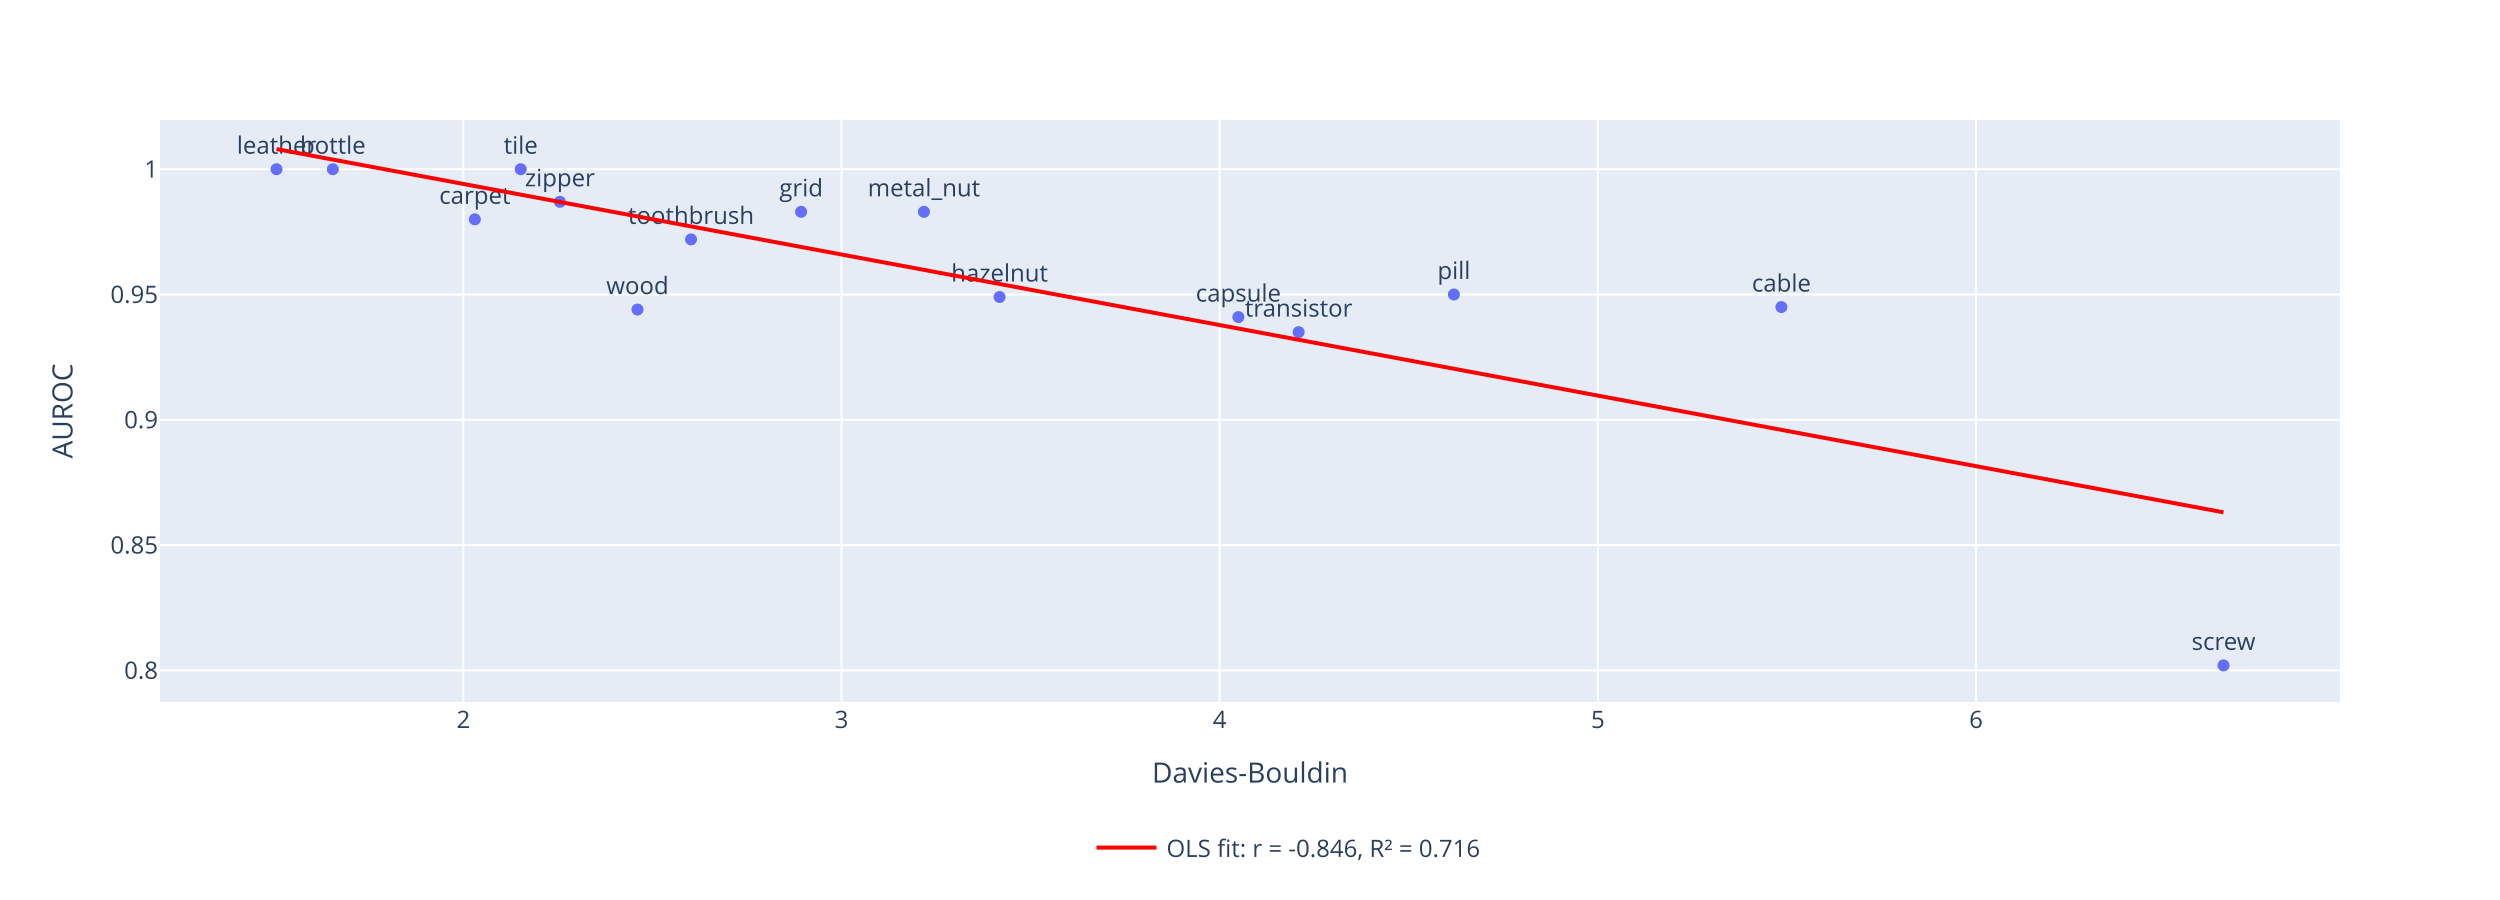
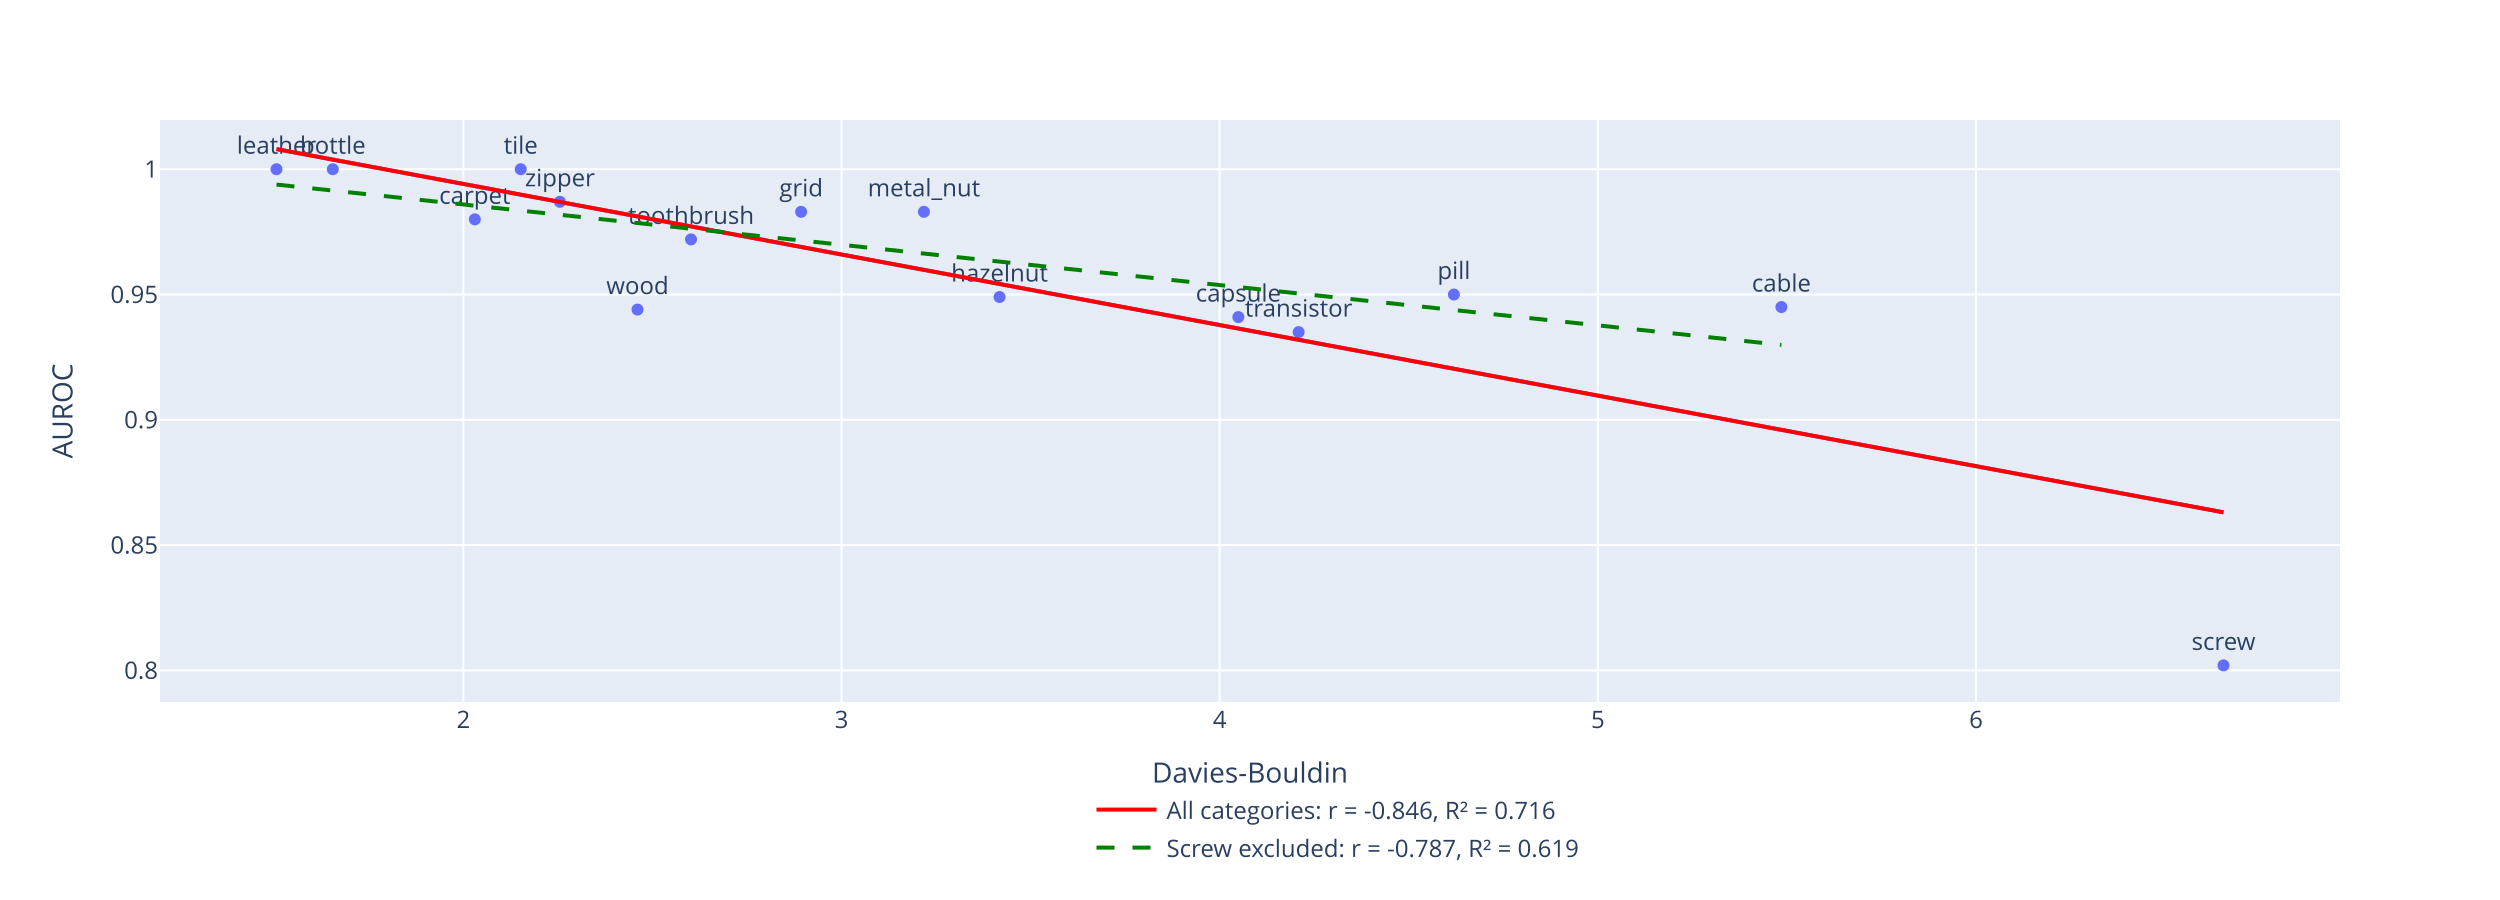
<svg xmlns="http://www.w3.org/2000/svg" class="main-svg" width="1250" height="450" style="" viewBox="0 0 1250 450">
  <rect x="0" y="0" width="1250" height="450" style="fill: rgb(255, 255, 255); fill-opacity: 1;" />
-   <defs id="defs-75b5ef">
+   <defs id="defs-a2cd81">
    <g class="clips">
-       <clipPath id="clip75b5efxyplot" class="plotclip">
+       <clipPath id="clipa2cd81xyplot" class="plotclip">
        <rect width="1090" height="291" />
      </clipPath>
-       <clipPath class="axesclip" id="clip75b5efx">
+       <clipPath class="axesclip" id="clipa2cd81x">
        <rect x="80" y="0" width="1090" height="450" />
      </clipPath>
-       <clipPath class="axesclip" id="clip75b5efy">
+       <clipPath class="axesclip" id="clipa2cd81y">
        <rect x="0" y="60" width="1250" height="291" />
      </clipPath>
-       <clipPath class="axesclip" id="clip75b5efxy">
+       <clipPath class="axesclip" id="clipa2cd81xy">
        <rect x="80" y="60" width="1090" height="291" />
      </clipPath>
    </g>
    <g class="gradients" />
    <g class="patterns" />
  </defs>
  <g class="bglayer">
    <rect class="bg" x="80" y="60" width="1090" height="291" style="fill: rgb(229, 236, 246); fill-opacity: 1; stroke-width: 0;" />
  </g>
  <g class="layer-below">
    <g class="imagelayer" />
    <g class="shapelayer" />
  </g>
  <g class="cartesianlayer">
    <g class="subplot xy">
      <g class="layer-subplot">
        <g class="shapelayer" />
        <g class="imagelayer" />
      </g>
      <g class="minor-gridlayer">
        <g class="x" />
        <g class="y" />
      </g>
      <g class="gridlayer">
        <g class="x">
          <path class="xgrid crisp" transform="translate(231.69,0)" d="M0,60v291" style="stroke: rgb(255, 255, 255); stroke-opacity: 1; stroke-width: 1px;" />
          <path class="xgrid crisp" transform="translate(420.76,0)" d="M0,60v291" style="stroke: rgb(255, 255, 255); stroke-opacity: 1; stroke-width: 1px;" />
          <path class="xgrid crisp" transform="translate(609.84,0)" d="M0,60v291" style="stroke: rgb(255, 255, 255); stroke-opacity: 1; stroke-width: 1px;" />
          <path class="xgrid crisp" transform="translate(798.92,0)" d="M0,60v291" style="stroke: rgb(255, 255, 255); stroke-opacity: 1; stroke-width: 1px;" />
          <path class="xgrid crisp" transform="translate(988,0)" d="M0,60v291" style="stroke: rgb(255, 255, 255); stroke-opacity: 1; stroke-width: 1px;" />
        </g>
        <g class="y">
          <path class="ygrid crisp" transform="translate(0,335.21)" d="M80,0h1090" style="stroke: rgb(255, 255, 255); stroke-opacity: 1; stroke-width: 1px;" />
          <path class="ygrid crisp" transform="translate(0,272.56)" d="M80,0h1090" style="stroke: rgb(255, 255, 255); stroke-opacity: 1; stroke-width: 1px;" />
          <path class="ygrid crisp" transform="translate(0,209.91)" d="M80,0h1090" style="stroke: rgb(255, 255, 255); stroke-opacity: 1; stroke-width: 1px;" />
          <path class="ygrid crisp" transform="translate(0,147.26)" d="M80,0h1090" style="stroke: rgb(255, 255, 255); stroke-opacity: 1; stroke-width: 1px;" />
          <path class="ygrid crisp" transform="translate(0,84.61)" d="M80,0h1090" style="stroke: rgb(255, 255, 255); stroke-opacity: 1; stroke-width: 1px;" />
        </g>
      </g>
      <g class="zerolinelayer" />
      <g class="layer-between">
        <g class="shapelayer" />
        <g class="imagelayer" />
      </g>
      <path class="xlines-below" />
      <path class="ylines-below" />
      <g class="overlines-below" />
      <g class="xaxislayer-below" />
      <g class="yaxislayer-below" />
      <g class="overaxes-below" />
      <g class="overplot">
-         <g class="xy" transform="translate(80,60)" clip-path="url(#clip75b5efxyplot)">
+         <g class="xy" transform="translate(80,60)" clip-path="url(#clipa2cd81xyplot)">
          <g class="scatterlayer mlayer">
-             <g class="trace scatter trace95f804" style="stroke-miterlimit: 2; opacity: 1;">
+             <g class="trace scatter trace01f594" style="stroke-miterlimit: 2; opacity: 1;">
              <g class="fills" />
              <g class="errorbars" />
              <g class="lines" />
              <g class="points">
                <path class="point" transform="translate(180.36,24.61)" d="M3,0A3,3 0 1,1 0,-3A3,3 0 0,1 3,0Z" style="opacity: 1; stroke-width: 0px; fill: rgb(99, 110, 250); fill-opacity: 1;" />
                <path class="point" transform="translate(199.95,40.9)" d="M3,0A3,3 0 1,1 0,-3A3,3 0 0,1 3,0Z" style="opacity: 1; stroke-width: 0px; fill: rgb(99, 110, 250); fill-opacity: 1;" />
                <path class="point" transform="translate(265.51,59.7)" d="M3,0A3,3 0 1,1 0,-3A3,3 0 0,1 3,0Z" style="opacity: 1; stroke-width: 0px; fill: rgb(99, 110, 250); fill-opacity: 1;" />
                <path class="point" transform="translate(419.78,88.51)" d="M3,0A3,3 0 1,1 0,-3A3,3 0 0,1 3,0Z" style="opacity: 1; stroke-width: 0px; fill: rgb(99, 110, 250); fill-opacity: 1;" />
                <path class="point" transform="translate(238.75,94.78)" d="M3,0A3,3 0 1,1 0,-3A3,3 0 0,1 3,0Z" style="opacity: 1; stroke-width: 0px; fill: rgb(99, 110, 250); fill-opacity: 1;" />
                <path class="point" transform="translate(320.56,45.91)" d="M3,0A3,3 0 1,1 0,-3A3,3 0 0,1 3,0Z" style="opacity: 1; stroke-width: 0px; fill: rgb(99, 110, 250); fill-opacity: 1;" />
                <path class="point" transform="translate(810.7,93.53)" d="M3,0A3,3 0 1,1 0,-3A3,3 0 0,1 3,0Z" style="opacity: 1; stroke-width: 0px; fill: rgb(99, 110, 250); fill-opacity: 1;" />
                <path class="point" transform="translate(58.25,24.61)" d="M3,0A3,3 0 1,1 0,-3A3,3 0 0,1 3,0Z" style="opacity: 1; stroke-width: 0px; fill: rgb(99, 110, 250); fill-opacity: 1;" />
                <path class="point" transform="translate(381.97,45.91)" d="M3,0A3,3 0 1,1 0,-3A3,3 0 0,1 3,0Z" style="opacity: 1; stroke-width: 0px; fill: rgb(99, 110, 250); fill-opacity: 1;" />
                <path class="point" transform="translate(1031.75,272.7)" d="M3,0A3,3 0 1,1 0,-3A3,3 0 0,1 3,0Z" style="opacity: 1; stroke-width: 0px; fill: rgb(99, 110, 250); fill-opacity: 1;" />
                <path class="point" transform="translate(86.41,24.61)" d="M3,0A3,3 0 1,1 0,-3A3,3 0 0,1 3,0Z" style="opacity: 1; stroke-width: 0px; fill: rgb(99, 110, 250); fill-opacity: 1;" />
                <path class="point" transform="translate(646.95,87.26)" d="M3,0A3,3 0 1,1 0,-3A3,3 0 0,1 3,0Z" style="opacity: 1; stroke-width: 0px; fill: rgb(99, 110, 250); fill-opacity: 1;" />
                <path class="point" transform="translate(539.18,98.54)" d="M3,0A3,3 0 1,1 0,-3A3,3 0 0,1 3,0Z" style="opacity: 1; stroke-width: 0px; fill: rgb(99, 110, 250); fill-opacity: 1;" />
                <path class="point" transform="translate(157.42,49.67)" d="M3,0A3,3 0 1,1 0,-3A3,3 0 0,1 3,0Z" style="opacity: 1; stroke-width: 0px; fill: rgb(99, 110, 250); fill-opacity: 1;" />
                <path class="point" transform="translate(569.32,106.06)" d="M3,0A3,3 0 1,1 0,-3A3,3 0 0,1 3,0Z" style="opacity: 1; stroke-width: 0px; fill: rgb(99, 110, 250); fill-opacity: 1;" />
              </g>
              <g class="text">
                <g class="textpoint" transform="translate(0,-7.75)">
                  <text x="180.36" y="24.61" text-anchor="middle" style="font-family: 'Open Sans', verdana, arial, sans-serif; font-size: 12px; fill: rgb(42, 63, 95); fill-opacity: 1; white-space: pre;">tile</text>
                </g>
                <g class="textpoint" transform="translate(0,-7.75)">
                  <text x="199.95" y="40.9" text-anchor="middle" style="font-family: 'Open Sans', verdana, arial, sans-serif; font-size: 12px; fill: rgb(42, 63, 95); fill-opacity: 1; white-space: pre;">zipper</text>
                </g>
                <g class="textpoint" transform="translate(0,-7.75)">
                  <text x="265.51" y="59.7" text-anchor="middle" style="font-family: 'Open Sans', verdana, arial, sans-serif; font-size: 12px; fill: rgb(42, 63, 95); fill-opacity: 1; white-space: pre;">toothbrush</text>
                </g>
                <g class="textpoint" transform="translate(0,-7.75)">
                  <text x="419.78" y="88.51" text-anchor="middle" style="font-family: 'Open Sans', verdana, arial, sans-serif; font-size: 12px; fill: rgb(42, 63, 95); fill-opacity: 1; white-space: pre;">hazelnut</text>
                </g>
                <g class="textpoint" transform="translate(0,-7.75)">
                  <text x="238.75" y="94.78" text-anchor="middle" style="font-family: 'Open Sans', verdana, arial, sans-serif; font-size: 12px; fill: rgb(42, 63, 95); fill-opacity: 1; white-space: pre;">wood</text>
                </g>
                <g class="textpoint" transform="translate(0,-7.75)">
                  <text x="320.56" y="45.91" text-anchor="middle" style="font-family: 'Open Sans', verdana, arial, sans-serif; font-size: 12px; fill: rgb(42, 63, 95); fill-opacity: 1; white-space: pre;">grid</text>
                </g>
                <g class="textpoint" transform="translate(0,-7.75)">
                  <text x="810.7" y="93.53" text-anchor="middle" style="font-family: 'Open Sans', verdana, arial, sans-serif; font-size: 12px; fill: rgb(42, 63, 95); fill-opacity: 1; white-space: pre;">cable</text>
                </g>
                <g class="textpoint" transform="translate(0,-7.75)">
                  <text x="58.25" y="24.61" text-anchor="middle" style="font-family: 'Open Sans', verdana, arial, sans-serif; font-size: 12px; fill: rgb(42, 63, 95); fill-opacity: 1; white-space: pre;">leather</text>
                </g>
                <g class="textpoint" transform="translate(0,-7.75)">
                  <text x="381.97" y="45.91" text-anchor="middle" style="font-family: 'Open Sans', verdana, arial, sans-serif; font-size: 12px; fill: rgb(42, 63, 95); fill-opacity: 1; white-space: pre;">metal_nut</text>
                </g>
                <g class="textpoint" transform="translate(0,-7.75)">
                  <text x="1031.75" y="272.7" text-anchor="middle" style="font-family: 'Open Sans', verdana, arial, sans-serif; font-size: 12px; fill: rgb(42, 63, 95); fill-opacity: 1; white-space: pre;">screw</text>
                </g>
                <g class="textpoint" transform="translate(0,-7.75)">
                  <text x="86.41" y="24.61" text-anchor="middle" style="font-family: 'Open Sans', verdana, arial, sans-serif; font-size: 12px; fill: rgb(42, 63, 95); fill-opacity: 1; white-space: pre;">bottle</text>
                </g>
                <g class="textpoint" transform="translate(0,-7.75)">
                  <text x="646.95" y="87.26" text-anchor="middle" style="font-family: 'Open Sans', verdana, arial, sans-serif; font-size: 12px; fill: rgb(42, 63, 95); fill-opacity: 1; white-space: pre;">pill</text>
                </g>
                <g class="textpoint" transform="translate(0,-7.75)">
                  <text x="539.18" y="98.54" text-anchor="middle" style="font-family: 'Open Sans', verdana, arial, sans-serif; font-size: 12px; fill: rgb(42, 63, 95); fill-opacity: 1; white-space: pre;">capsule</text>
                </g>
                <g class="textpoint" transform="translate(0,-7.75)">
                  <text x="157.42" y="49.67" text-anchor="middle" style="font-family: 'Open Sans', verdana, arial, sans-serif; font-size: 12px; fill: rgb(42, 63, 95); fill-opacity: 1; white-space: pre;">carpet</text>
                </g>
                <g class="textpoint" transform="translate(0,-7.75)">
                  <text x="569.32" y="106.06" text-anchor="middle" style="font-family: 'Open Sans', verdana, arial, sans-serif; font-size: 12px; fill: rgb(42, 63, 95); fill-opacity: 1; white-space: pre;">transistor</text>
                </g>
              </g>
            </g>
-             <g class="trace scatter traceef73ad" style="stroke-miterlimit: 2; opacity: 1;">
+             <g class="trace scatter trace96c2bc" style="stroke-miterlimit: 2; opacity: 1;">
+               <g class="fills" />
+               <g class="errorbars" />
+               <g class="lines">
+                 <path class="js-line" d="M58.25,14.55L1031.75,196.18" style="vector-effect: none; fill: none; stroke: rgb(99, 110, 250); stroke-opacity: 1; stroke-width: 2px; opacity: 1;" />
+               </g>
+               <g class="points" />
+               <g class="text" />
+             </g>
+             <g class="trace scatter trace2488b0" style="stroke-miterlimit: 2; opacity: 1;">
              <g class="fills" />
              <g class="errorbars" />
              <g class="lines">
                <path class="js-line" d="M58.25,14.55L1031.75,196.18" style="vector-effect: none; fill: none; stroke: rgb(255, 0, 0); stroke-opacity: 1; stroke-width: 2px; opacity: 1;" />
+               </g>
+               <g class="points" />
+               <g class="text" />
+             </g>
+             <g class="trace scatter traceb86a6c" style="stroke-miterlimit: 2; opacity: 1;">
+               <g class="fills" />
+               <g class="errorbars" />
+               <g class="lines">
+                 <path class="js-line" d="M58.25,32.29L810.7,112.46" style="vector-effect: none; fill: none; stroke: rgb(0, 128, 0); stroke-opacity: 1; stroke-dasharray: 9px, 9px; stroke-width: 2px; opacity: 1;" />
              </g>
              <g class="points" />
              <g class="text" />
            </g>
          </g>
        </g>
      </g>
      <g class="zerolinelayer-above" />
      <path class="xlines-above crisp" d="M0,0" style="fill: none;" />
      <path class="ylines-above crisp" d="M0,0" style="fill: none;" />
      <g class="overlines-above" />
      <g class="xaxislayer-above">
        <g class="xtick">
          <text text-anchor="middle" x="0" y="364" transform="translate(231.69,0)" style="font-family: 'Open Sans', verdana, arial, sans-serif; font-size: 12px; fill: rgb(42, 63, 95); fill-opacity: 1; white-space: pre;">2</text>
        </g>
        <g class="xtick">
          <text text-anchor="middle" x="0" y="364" style="font-family: 'Open Sans', verdana, arial, sans-serif; font-size: 12px; fill: rgb(42, 63, 95); fill-opacity: 1; white-space: pre;" transform="translate(420.76,0)">3</text>
        </g>
        <g class="xtick">
          <text text-anchor="middle" x="0" y="364" style="font-family: 'Open Sans', verdana, arial, sans-serif; font-size: 12px; fill: rgb(42, 63, 95); fill-opacity: 1; white-space: pre;" transform="translate(609.84,0)">4</text>
        </g>
        <g class="xtick">
          <text text-anchor="middle" x="0" y="364" style="font-family: 'Open Sans', verdana, arial, sans-serif; font-size: 12px; fill: rgb(42, 63, 95); fill-opacity: 1; white-space: pre;" transform="translate(798.92,0)">5</text>
        </g>
        <g class="xtick">
          <text text-anchor="middle" x="0" y="364" style="font-family: 'Open Sans', verdana, arial, sans-serif; font-size: 12px; fill: rgb(42, 63, 95); fill-opacity: 1; white-space: pre;" transform="translate(988,0)">6</text>
        </g>
      </g>
      <g class="yaxislayer-above">
        <g class="ytick">
          <text text-anchor="end" x="79" y="4.2" transform="translate(0,335.21)" style="font-family: 'Open Sans', verdana, arial, sans-serif; font-size: 12px; fill: rgb(42, 63, 95); fill-opacity: 1; white-space: pre;">0.8</text>
        </g>
        <g class="ytick">
          <text text-anchor="end" x="79" y="4.2" style="font-family: 'Open Sans', verdana, arial, sans-serif; font-size: 12px; fill: rgb(42, 63, 95); fill-opacity: 1; white-space: pre;" transform="translate(0,272.56)">0.85</text>
        </g>
        <g class="ytick">
          <text text-anchor="end" x="79" y="4.2" style="font-family: 'Open Sans', verdana, arial, sans-serif; font-size: 12px; fill: rgb(42, 63, 95); fill-opacity: 1; white-space: pre;" transform="translate(0,209.91)">0.9</text>
        </g>
        <g class="ytick">
          <text text-anchor="end" x="79" y="4.2" style="font-family: 'Open Sans', verdana, arial, sans-serif; font-size: 12px; fill: rgb(42, 63, 95); fill-opacity: 1; white-space: pre;" transform="translate(0,147.26)">0.95</text>
        </g>
        <g class="ytick">
          <text text-anchor="end" x="79" y="4.2" style="font-family: 'Open Sans', verdana, arial, sans-serif; font-size: 12px; fill: rgb(42, 63, 95); fill-opacity: 1; white-space: pre;" transform="translate(0,84.61)">1</text>
        </g>
      </g>
      <g class="overaxes-above" />
    </g>
  </g>
  <g class="polarlayer" />
  <g class="smithlayer" />
  <g class="ternarylayer" />
  <g class="geolayer" />
  <g class="funnelarealayer" />
  <g class="pielayer" />
  <g class="iciclelayer" />
  <g class="treemaplayer" />
  <g class="sunburstlayer" />
  <g class="glimages" />
-   <defs id="topdefs-75b5ef">
+   <defs id="topdefs-a2cd81">
    <g class="clips" />
-     <clipPath id="legend75b5ef">
-       <rect width="204" height="29" x="0" y="0" />
+     <clipPath id="legenda2cd81">
+       <rect width="252" height="48" x="0" y="0" />
    </clipPath>
  </defs>
  <g class="layer-above">
    <g class="imagelayer" />
    <g class="shapelayer" />
  </g>
  <g class="infolayer">
-     <g class="legend" pointer-events="all" transform="translate(543.25,409.3)">
-       <rect class="bg" shape-rendering="crispEdges" style="stroke: rgb(68, 68, 68); stroke-opacity: 1; fill: rgb(255, 255, 255); fill-opacity: 1; stroke-width: 0px;" width="204" height="29" x="0" y="0" />
-       <g class="scrollbox" transform="" clip-path="url(#legend75b5ef)">
+     <g class="legend" pointer-events="all" transform="translate(543.25,390.3)">
+       <rect class="bg" shape-rendering="crispEdges" style="stroke: rgb(68, 68, 68); stroke-opacity: 1; fill: rgb(255, 255, 255); fill-opacity: 1; stroke-width: 0px;" width="252" height="48" x="0" y="0" />
+       <g class="scrollbox" transform="" clip-path="url(#legenda2cd81)">
        <g class="groups">
          <g class="traces" transform="translate(0,14.5)" style="opacity: 1;">
-             <text class="legendtext" text-anchor="start" x="40" y="4.68" style="font-family: 'Open Sans', verdana, arial, sans-serif; font-size: 12px; fill: rgb(42, 63, 95); fill-opacity: 1; white-space: pre;">OLS fit: r = -0.846, R² = 0.716</text>
+             <text class="legendtext" text-anchor="start" x="40" y="4.68" style="font-family: 'Open Sans', verdana, arial, sans-serif; font-size: 12px; fill: rgb(42, 63, 95); fill-opacity: 1; white-space: pre;">All categories: r = -0.846, R² = 0.716</text>
            <g class="layers" style="opacity: 1;">
              <g class="legendfill" />
              <g class="legendlines">
                <path class="js-line" d="M5,0h30" style="fill: none; stroke: rgb(255, 0, 0); stroke-opacity: 1; stroke-width: 2px;" />
              </g>
              <g class="legendsymbols">
                <g class="legendpoints" />
              </g>
            </g>
-             <rect class="legendtoggle" x="0" y="-9.5" width="198.406" height="19" style="fill: rgb(0, 0, 0); fill-opacity: 0;" />
+             <rect class="legendtoggle" x="0" y="-9.5" width="246.436" height="19" style="fill: rgb(0, 0, 0); fill-opacity: 0;" />
+           </g>
+           <g class="traces" transform="translate(0,33.5)" style="opacity: 1;">
+             <text class="legendtext" text-anchor="start" x="40" y="4.68" style="font-family: 'Open Sans', verdana, arial, sans-serif; font-size: 12px; fill: rgb(42, 63, 95); fill-opacity: 1; white-space: pre;">Screw excluded: r = -0.787, R² = 0.619</text>
+             <g class="layers" style="opacity: 1;">
+               <g class="legendfill" />
+               <g class="legendlines">
+                 <path class="js-line" d="M5,0h30" style="fill: none; stroke: rgb(0, 128, 0); stroke-opacity: 1; stroke-dasharray: 9px, 9px; stroke-width: 2px;" />
+               </g>
+               <g class="legendsymbols">
+                 <g class="legendpoints" />
+               </g>
+             </g>
+             <rect class="legendtoggle" x="0" y="-9.5" width="246.436" height="19" style="fill: rgb(0, 0, 0); fill-opacity: 0;" />
          </g>
        </g>
      </g>
      <rect class="scrollbar" rx="20" ry="3" width="0" height="0" style="fill: rgb(128, 139, 164); fill-opacity: 1;" x="0" y="0" />
    </g>
    <g class="g-gtitle" />
    <g class="g-xtitle">
      <text class="xtitle" x="625" y="391.3" text-anchor="middle" style="opacity: 1; font-family: 'Open Sans', verdana, arial, sans-serif; font-size: 14px; fill: rgb(42, 63, 95); fill-opacity: 1; white-space: pre;">Davies-Bouldin</text>
    </g>
    <g class="g-ytitle">
      <text class="ytitle" transform="rotate(-90,36.24063,205.5)" x="36.241" y="205.5" text-anchor="middle" style="opacity: 1; font-family: 'Open Sans', verdana, arial, sans-serif; font-size: 14px; fill: rgb(42, 63, 95); fill-opacity: 1; white-space: pre;">AUROC</text>
    </g>
  </g>
</svg>
